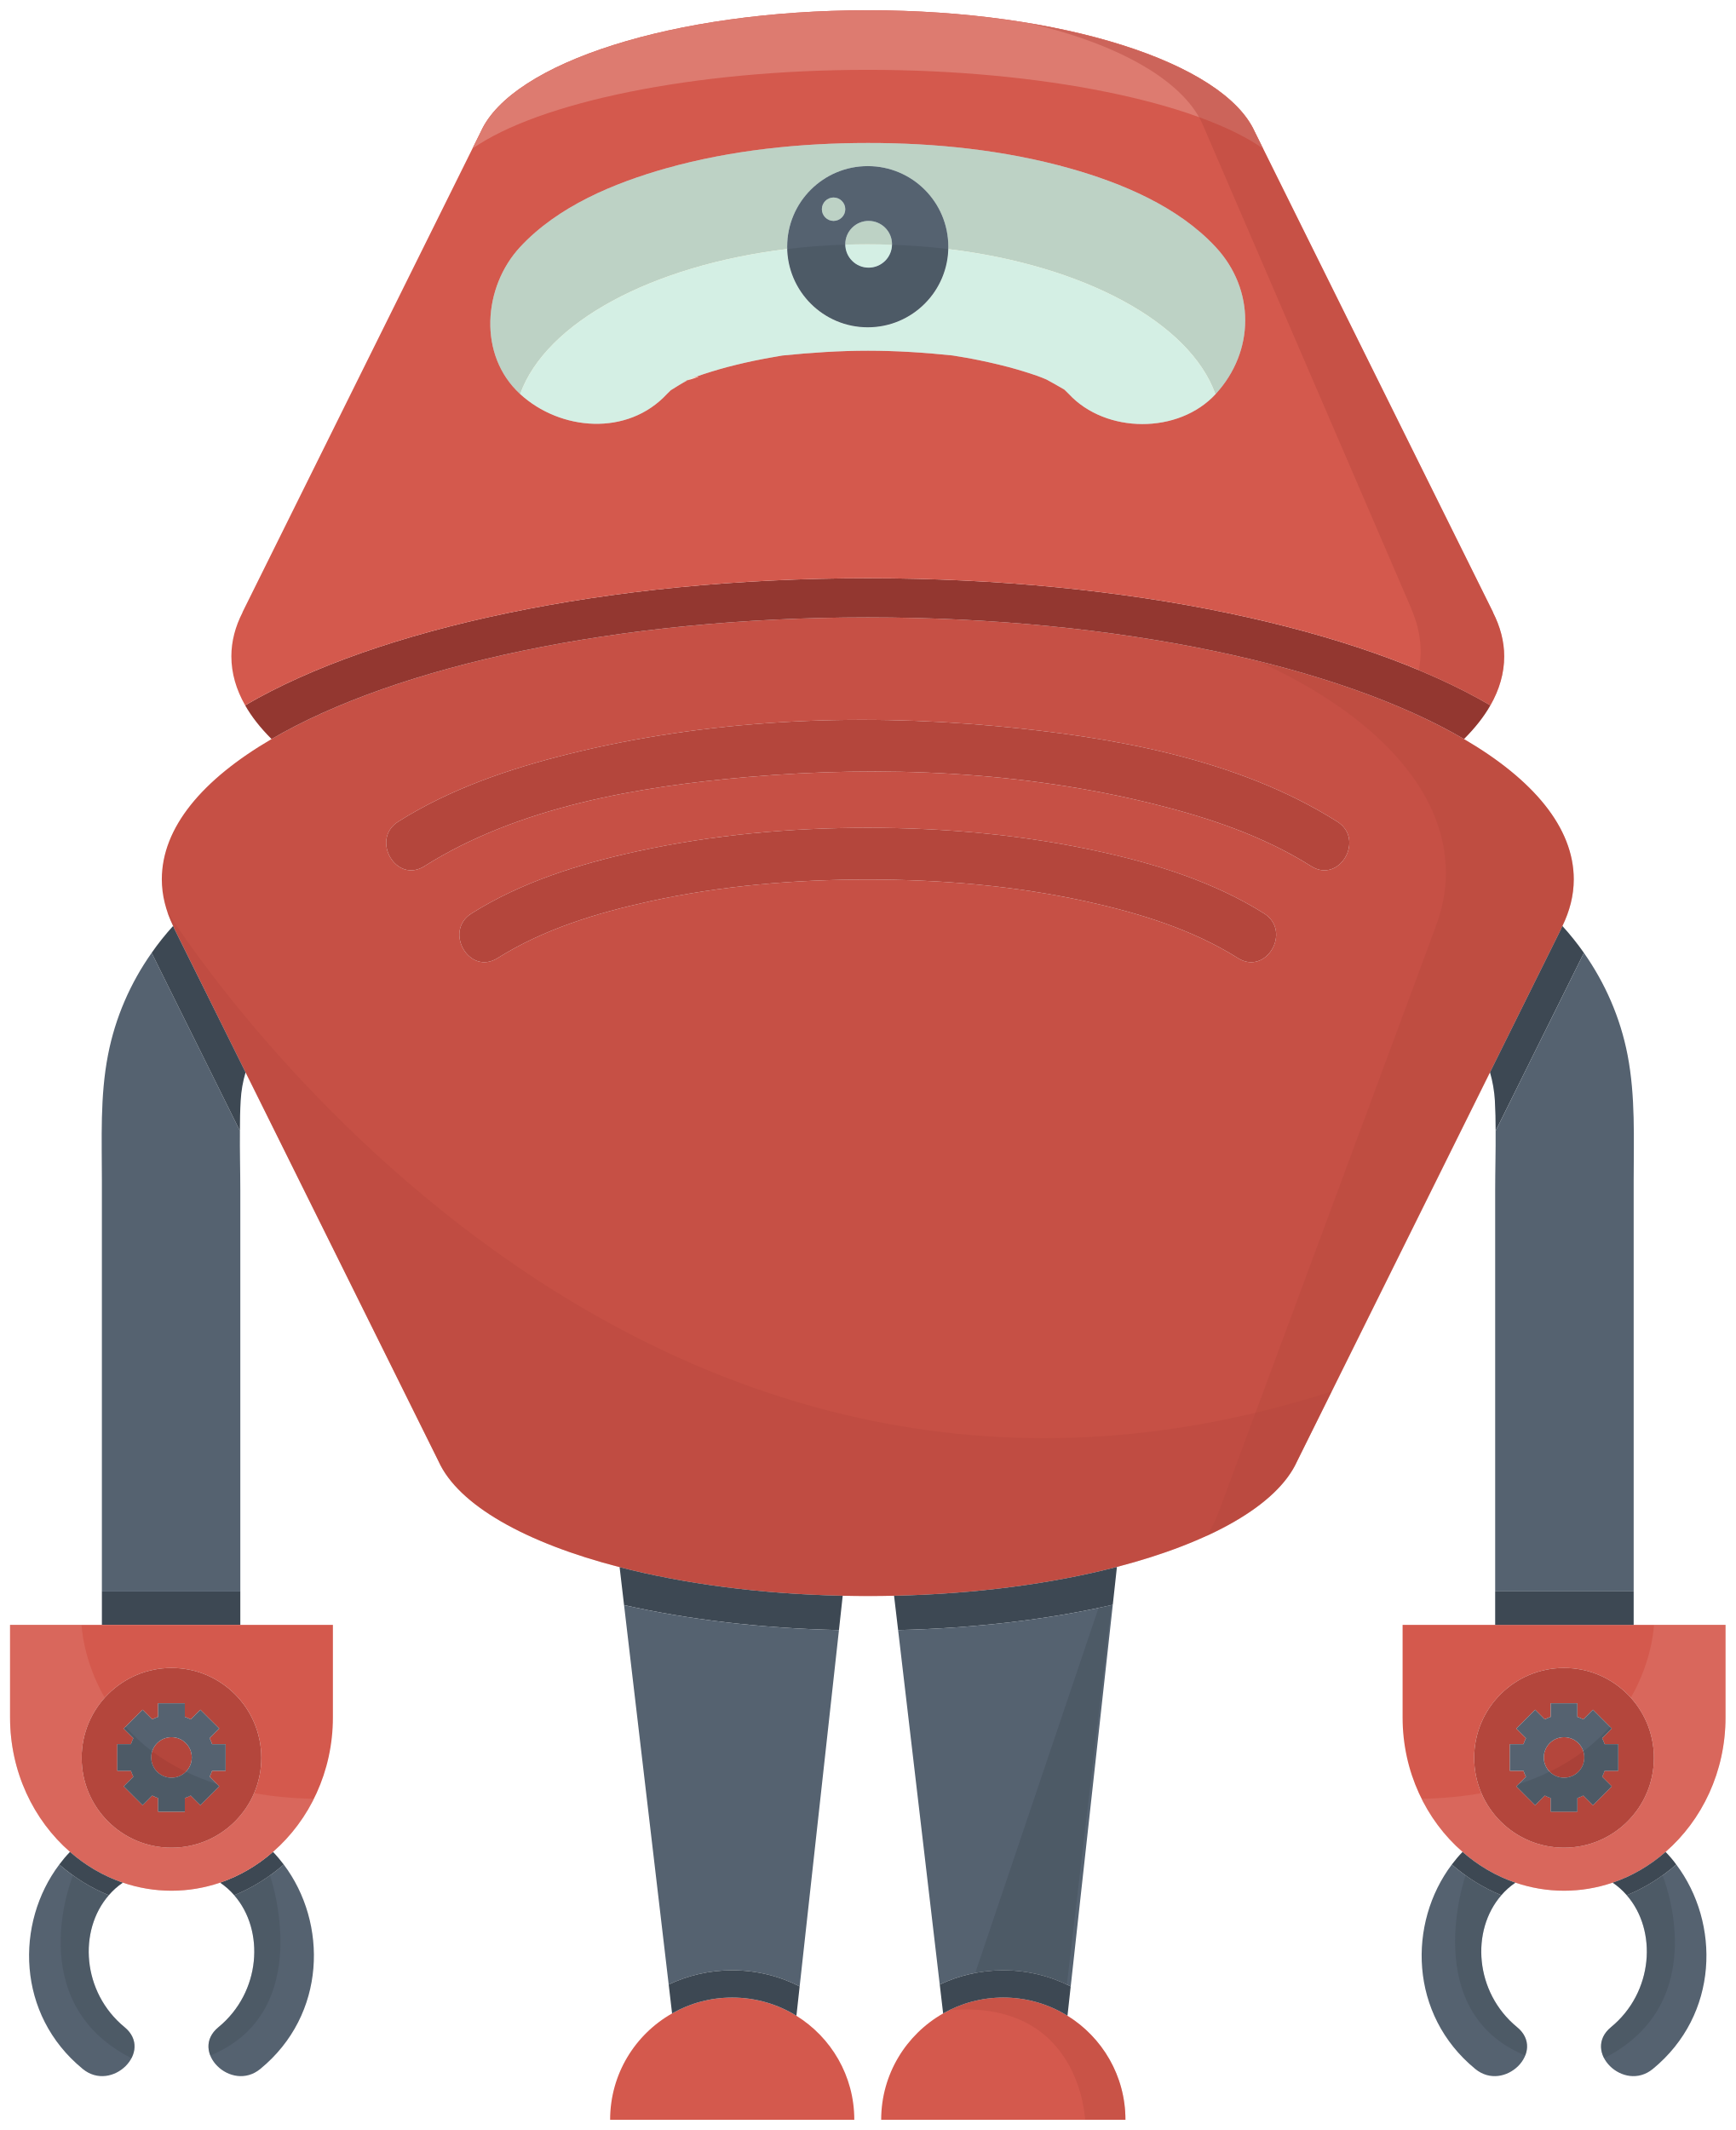
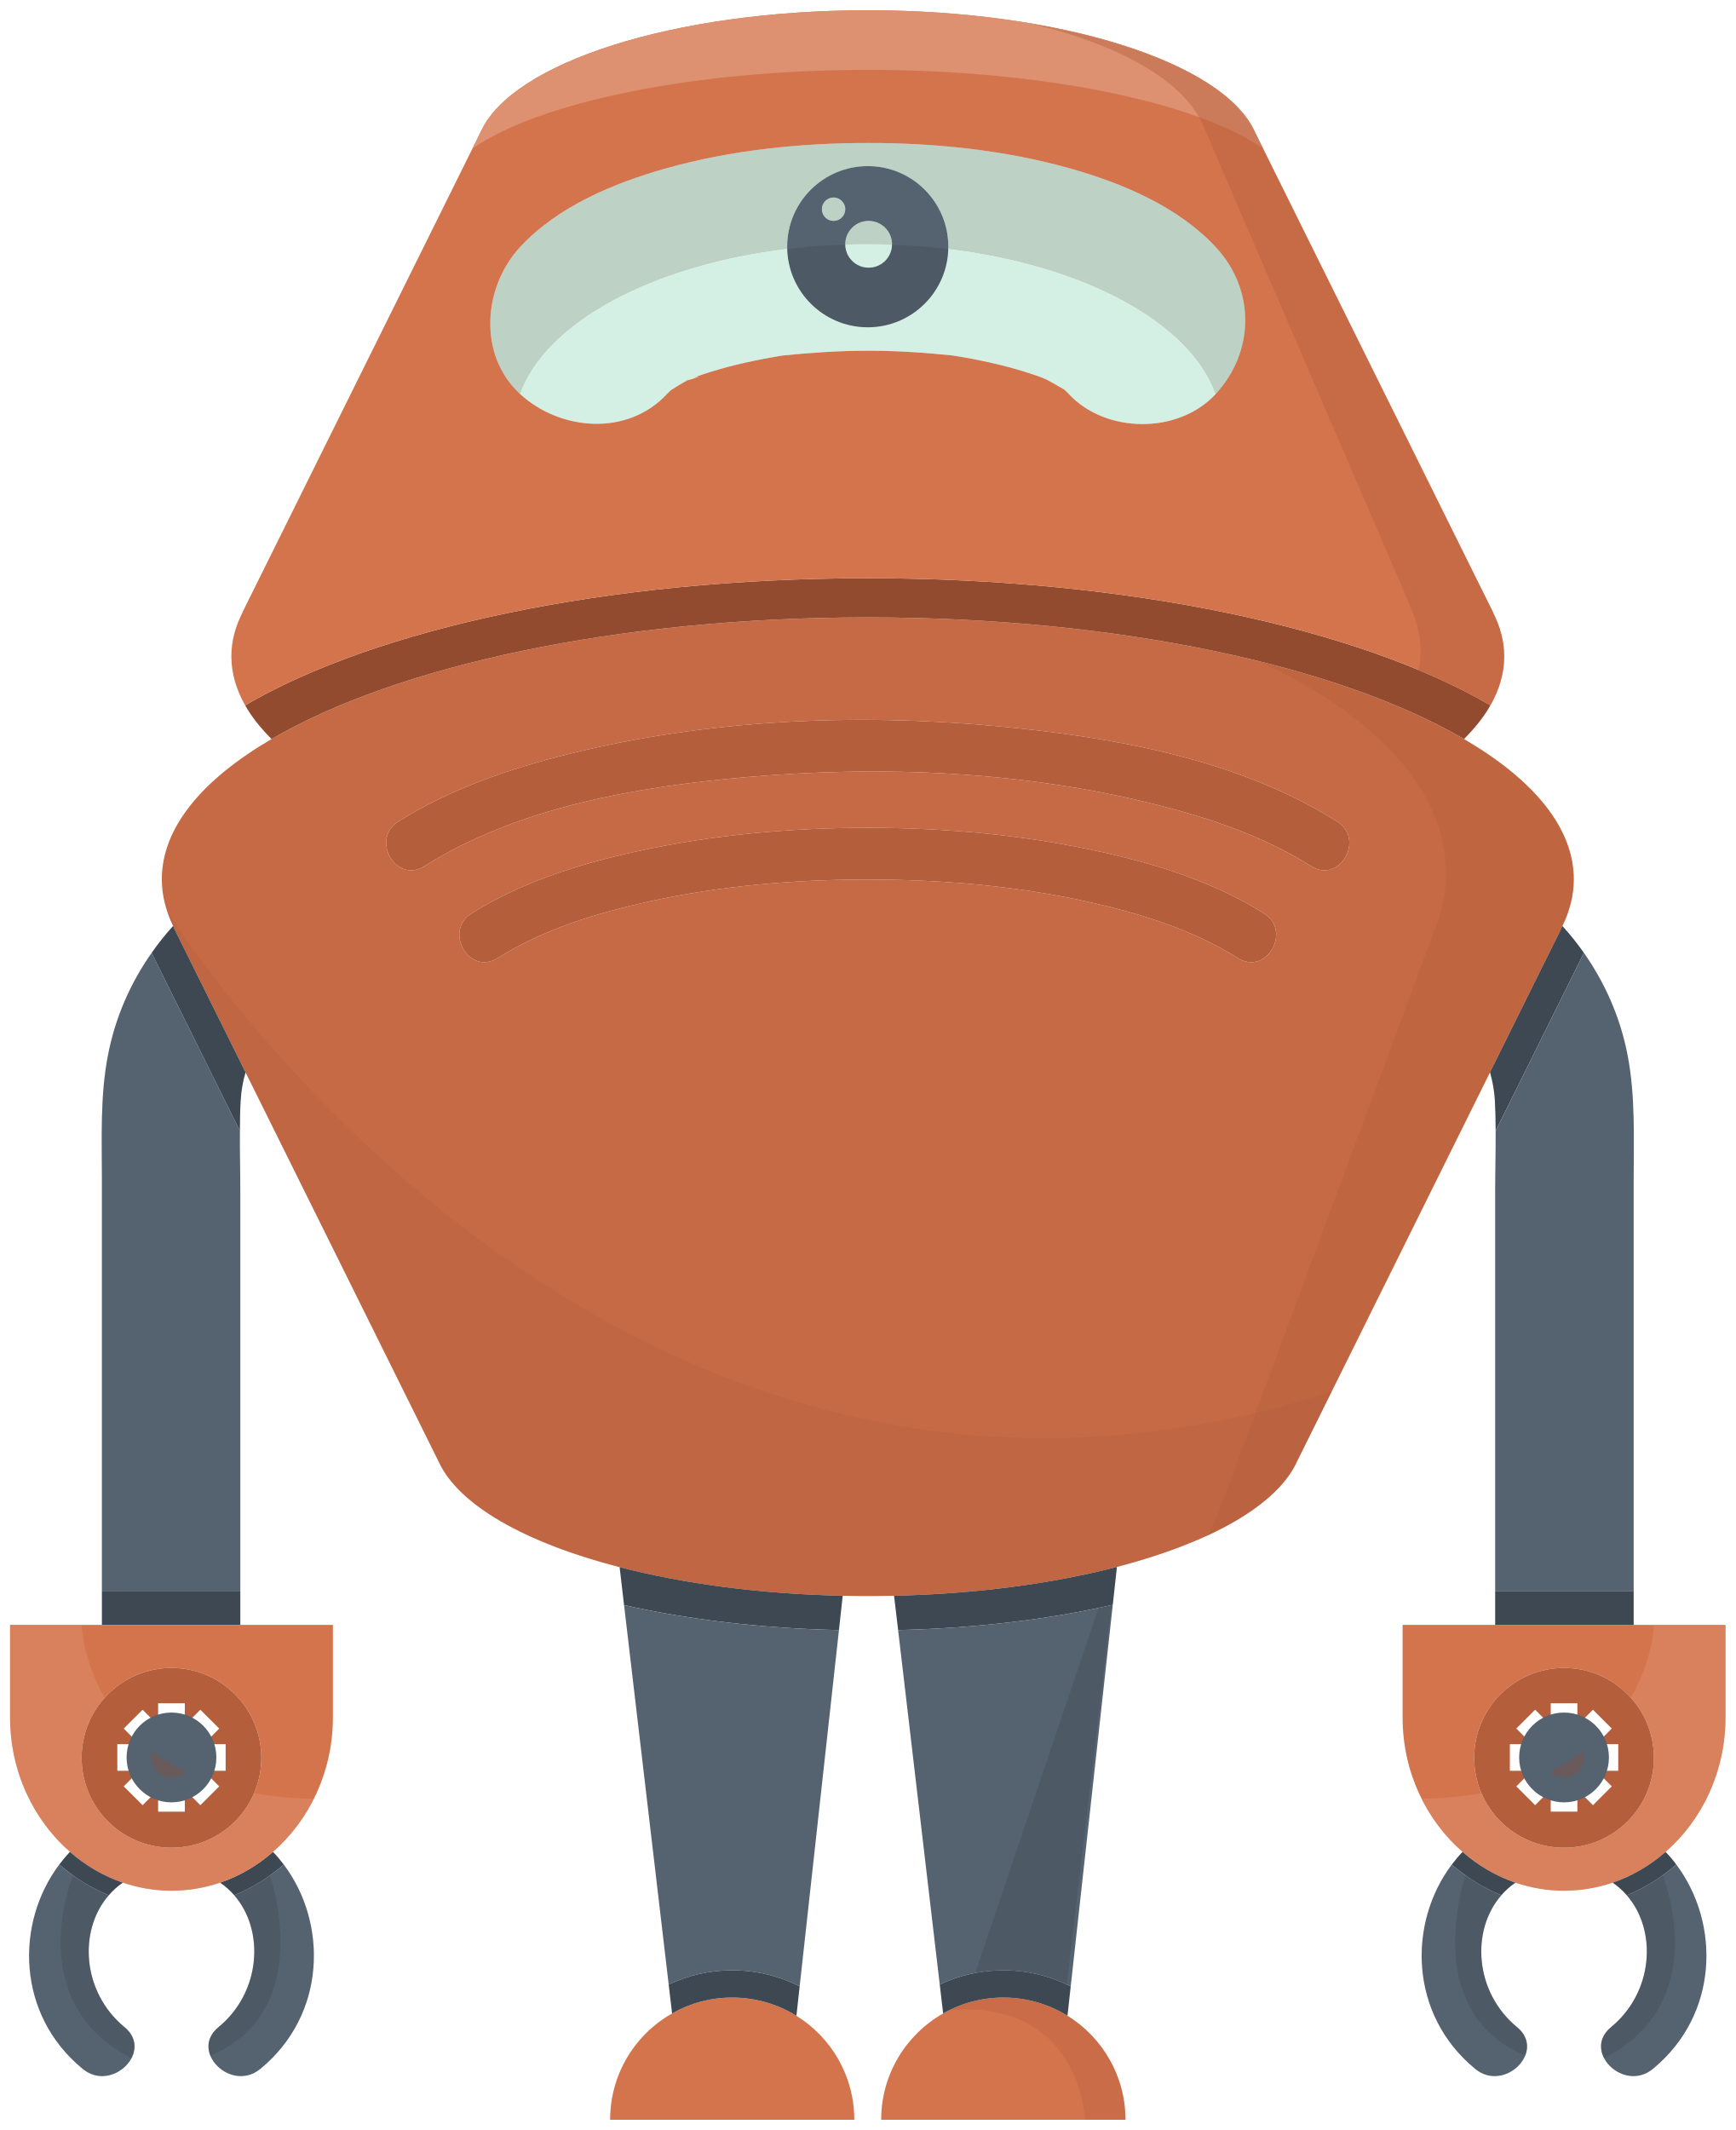
<svg xmlns="http://www.w3.org/2000/svg" width="348" height="427" viewBox="82 42.5 348 427" class="r19" data-idle="tilt tilt shift shift shrug" data-work="snip snip shrug shrug shift">
  <style>/* arms turning in pivot on the outer end of the shoulder hinge, out on the inner end; the head turns about its seat arch; the legs stretch with the lifted body */
.r19[data-act=shrug] .up{animation:r19-lift 1.9s ease-in-out}
.r19[data-act=shrug] .leg{animation:r19-stretch 1.9s ease-in-out}
.r19[data-act=shrug] .arm-l{animation:r19-shrug-l 1.9s ease-in-out}
.r19[data-act=shrug] .arm-r{animation:r19-shrug-r 1.9s ease-in-out}
.r19[data-act=shrug] .c1{animation:r19-open-cw 1.9s ease-in-out}
.r19[data-act=shrug] .c2{animation:r19-open-ccw 1.9s ease-in-out}
.r19[data-act=shrug] .arm-r,.r19[data-act=shrug] .arm-r .c1,.r19[data-act=shrug] .arm-r .c2{animation-delay:.1s}
.r19[data-act=shift] .tip-l{animation:r19-tip-l 2s ease-in-out}
.r19[data-act=shift] .tip-r{animation:r19-tip-r 2s ease-in-out}
.r19[data-act=shift] .arm-l{animation:r19-hang-l 2s ease-in-out}
.r19[data-act=shift] .arm-r{animation:r19-hang-r 2s ease-in-out}
.r19[data-act=shift] .head{animation:r19-lag 2s ease-in-out}
.r19[data-act=tilt] .head{animation:r19-cock 1.6s ease-in-out}
.r19[data-act=snip] .arm-l{animation:r19-swing-l 1.6s ease-in-out}
.r19[data-act=snip] .arm-r{animation:r19-swing-r 1.6s ease-in-out}
.r19[data-act=snip] .c1{animation:r19-snip-cw 1.6s ease-in-out}
.r19[data-act=snip] .c2{animation:r19-snip-ccw 1.6s ease-in-out}
.r19[data-act=snip] .arm-r,.r19[data-act=snip] .arm-r .c1,.r19[data-act=snip] .arm-r .c2{animation-delay:.12s}
@keyframes r19-lift{0%,100%{transform:none}10%{transform:translateY(1.5px)}34%{transform:translateY(-5px)}50%{transform:translateY(-4.5px)}64%{transform:translateY(2.5px)}78%{transform:translateY(-1px)}90%{transform:translateY(.3px)}}
@keyframes r19-stretch{0%,100%{transform:none}10%{transform:scaleY(.9795)}34%{transform:scaleY(1.0733)}50%{transform:scaleY(1.066)}64%{transform:scaleY(.9659)}78%{transform:scaleY(1.0147)}90%{transform:scaleY(.9959)}}
@keyframes r19-shrug-l{0%,14%,100%{transform:none}38%{transform:translate(0px,-3px) rotate(6deg)}52%{transform:translate(0px,-2.5px) rotate(5deg)}68%{transform:translate(1.41px,-.49px) rotate(-2deg)}82%{transform:translate(0px,0px) rotate(1deg)}93%{transform:translate(.21px,-.07px) rotate(-.3deg)}}
@keyframes r19-shrug-r{0%,14%,100%{transform:none}38%{transform:translate(0px,-3px) rotate(-6deg)}52%{transform:translate(0px,-2.5px) rotate(-5deg)}68%{transform:translate(-1.41px,-.49px) rotate(2deg)}82%{transform:translate(0px,0px) rotate(-1deg)}93%{transform:translate(-.21px,-.07px) rotate(.3deg)}}
@keyframes r19-open-cw{0%,16%,100%{transform:none}42%{transform:rotate(14deg)}56%{transform:rotate(11deg)}70%{transform:rotate(-4deg)}84%{transform:rotate(1.5deg)}}
@keyframes r19-open-ccw{0%,16%,100%{transform:none}42%{transform:rotate(-14deg)}56%{transform:rotate(-11deg)}70%{transform:rotate(4deg)}84%{transform:rotate(-1.5deg)}}
@keyframes r19-tip-l{0%,46%,84%,100%{transform:none}22%{transform:rotate(-1.3deg)}92%{transform:rotate(-.25deg)}}
@keyframes r19-tip-r{0%,46%,84%,100%{transform:none}66%{transform:rotate(1deg)}}
@keyframes r19-hang-l{0%,6%,100%{transform:none}28%{transform:translate(0px,0px) rotate(1.5deg)}50%{transform:translate(0px,0px) rotate(0deg)}72%{transform:translate(.85px,-.29px) rotate(-1.2deg)}90%{transform:translate(0px,0px) rotate(.4deg)}}
@keyframes r19-hang-r{0%,6%,100%{transform:none}28%{transform:translate(-1.06px,-.36px) rotate(1.5deg)}50%{transform:translate(0px,0px) rotate(0deg)}72%{transform:translate(0px,0px) rotate(-1.2deg)}90%{transform:translate(-.28px,-.09px) rotate(.4deg)}}
@keyframes r19-lag{0%,8%,52%,100%{transform:none}30%{transform:translate(0px,.2px) rotate(.7deg)}74%{transform:translate(0px,.17px) rotate(-.6deg)}}
@keyframes r19-cock{0%,100%{transform:none}26%{transform:translate(0px,.62px) rotate(-2.2deg)}48%{transform:translate(0px,.53px) rotate(-1.9deg)}70%{transform:translate(0px,.22px) rotate(.8deg)}86%{transform:translate(0px,.08px) rotate(-.3deg)}}
@keyframes r19-swing-l{0%,100%{transform:none}22%{transform:translate(2.8px,-1.02px) rotate(-4deg)}46%{transform:translate(0px,0px) rotate(3deg)}68%{transform:translate(1.06px,-.36px) rotate(-1.5deg)}86%{transform:translate(0px,0px) rotate(.5deg)}}
@keyframes r19-swing-r{0%,100%{transform:none}22%{transform:translate(-2.8px,-1.02px) rotate(4deg)}46%{transform:translate(0px,0px) rotate(-3deg)}68%{transform:translate(-1.06px,-.36px) rotate(1.5deg)}86%{transform:translate(0px,0px) rotate(-.5deg)}}
@keyframes r19-snip-cw{0%,6%,70%,100%{transform:none}14%{transform:rotate(9deg)}24%{transform:rotate(-6deg)}34%{transform:rotate(9deg)}44%{transform:rotate(-6deg)}56%{transform:rotate(2deg)}}
@keyframes r19-snip-ccw{0%,6%,70%,100%{transform:none}14%{transform:rotate(-9deg)}24%{transform:rotate(6deg)}34%{transform:rotate(-9deg)}44%{transform:rotate(6deg)}56%{transform:rotate(-2deg)}}</style>
  <g class="tip-l" style="transform-origin:204.34px 467.45px">
    <g class="tip-r" style="transform-origin:307.67px 467.45px">
      <g>
        <g>
          <g id="XMLID_900_">
            <g>
              <g class="up" style="transform-origin:256px 362px">
                <g class="arm-r" style="transform-origin:381.9px 269.18px">
-                   <path d="m427.986 368.239v18.564c0 10.852-4.694 20.572-12.014 26.941-3.124 2.732-6.716 4.845-10.625 6.173-3.079 1.041-6.339 1.615-9.735 1.615-3.396 0-6.656-.574-9.735-1.615-3.909-1.328-7.501-3.441-10.61-6.173-7.335-6.354-12.029-16.089-12.029-26.941v-18.564h18.564 27.771zm-14.353 26.654c0-9.946-8.075-18.021-18.021-18.021-9.946 0-18.021 8.075-18.021 18.021s8.075 18.021 18.021 18.021c9.946 0 18.021-8.075 18.021-18.021z" fill="#d4594d" />
+                   <path d="m427.986 368.239v18.564c0 10.852-4.694 20.572-12.014 26.941-3.124 2.732-6.716 4.845-10.625 6.173-3.079 1.041-6.339 1.615-9.735 1.615-3.396 0-6.656-.574-9.735-1.615-3.909-1.328-7.501-3.441-10.61-6.173-7.335-6.354-12.029-16.089-12.029-26.941v-18.564h18.564 27.771zm-14.353 26.654c0-9.946-8.075-18.021-18.021-18.021-9.946 0-18.021 8.075-18.021 18.021s8.075 18.021 18.021 18.021c9.946 0 18.021-8.075 18.021-18.021z" fill="#d4744d" />
                  <g class="c2" style="transform-origin:395.61px 389.08px">
                    <path d="m418.115 416.28c8.829 11.742 8.588 30.08-4.694 40.977-5.856 4.815-14.293-3.532-8.392-8.377 8.528-7.003 9.312-19.394 3.154-26.443 3.622-1.479 6.973-3.577 9.931-6.158z" fill="#556270" />
                    <path d="m405.346 419.917c3.909-1.328 7.501-3.441 10.625-6.173.77.8 1.494 1.645 2.143 2.536-2.958 2.581-6.309 4.679-9.931 6.158-.815-.951-1.766-1.796-2.837-2.521z" fill="#3d4853" />
                  </g>
                  <path d="m409.572 361.537v6.701h-27.771c0-2.234 0-4.468 0-6.701z" fill="#3d4853" />
-                   <circle cx="395.611" cy="394.817" fill="#b4463c" r="4.06" />
-                 </g>
-               </g>
-               <g class="up" style="transform-origin:256px 362px">
-                 <path d="m131.243 257.472-14.353-28.918h.03c-.075-.136-.136-.287-.196-.423-1.479-3.034-2.279-6.158-2.279-9.358 0-10.339 8.075-19.983 22.006-28.118 25.115-14.67 69.262-24.39 119.551-24.39s94.437 9.72 119.551 24.39c13.931 8.135 22.006 17.779 22.006 28.118 0 3.2-.8 6.324-2.279 9.358-.075.136-.136.287-.211.423h.03l-14.338 28.903-38.698 78.015c-3.954 8.724-17.327 16.27-36.102 21.145-12.799 3.32-28.118 5.418-44.69 5.781-1.736.045-3.502.06-5.267.06-1.69 0-3.366-.015-5.026-.06-16.587-.347-31.922-2.415-44.736-5.735-18.881-4.86-32.329-12.437-36.299-21.191zm213.671-41.324c5.645 3.577 10.852-5.388 5.222-8.935-20.074-12.678-45.339-17.025-68.582-19.168-28.435-2.611-57.942-1.268-85.728 5.66-11.773 2.928-23.651 6.988-33.974 13.508-5.615 3.547-.423 12.512 5.237 8.935 18.911-11.939 42.97-15.983 64.885-17.885 27.062-2.339 55.014-1.147 81.442 5.433 10.973 2.732 21.885 6.384 31.499 12.452zm-14.685 18.428c5.66 3.562 10.867-5.403 5.237-8.95-9.992-6.294-21.628-9.931-33.099-12.437-15.184-3.336-30.835-4.739-46.366-4.739s-31.182 1.404-46.366 4.739c-11.471 2.505-23.107 6.143-33.099 12.437-5.63 3.547-.438 12.512 5.222 8.95 9.282-5.841 19.983-9.071 30.624-11.41 14.308-3.124 28.994-4.347 43.619-4.347 14.625 0 29.31 1.223 43.619 4.347 10.641 2.339 21.326 5.569 30.608 11.41z" fill="#c65045" />
+                   <circle cx="395.611" cy="394.817" fill="#b45e3c" r="4.06" />
+                 </g>
+               </g>
+               <g class="up" style="transform-origin:256px 362px">
+                 <path d="m131.243 257.472-14.353-28.918h.03c-.075-.136-.136-.287-.196-.423-1.479-3.034-2.279-6.158-2.279-9.358 0-10.339 8.075-19.983 22.006-28.118 25.115-14.67 69.262-24.39 119.551-24.39s94.437 9.72 119.551 24.39c13.931 8.135 22.006 17.779 22.006 28.118 0 3.2-.8 6.324-2.279 9.358-.075.136-.136.287-.211.423h.03l-14.338 28.903-38.698 78.015c-3.954 8.724-17.327 16.27-36.102 21.145-12.799 3.32-28.118 5.418-44.69 5.781-1.736.045-3.502.06-5.267.06-1.69 0-3.366-.015-5.026-.06-16.587-.347-31.922-2.415-44.736-5.735-18.881-4.86-32.329-12.437-36.299-21.191zm213.671-41.324c5.645 3.577 10.852-5.388 5.222-8.935-20.074-12.678-45.339-17.025-68.582-19.168-28.435-2.611-57.942-1.268-85.728 5.66-11.773 2.928-23.651 6.988-33.974 13.508-5.615 3.547-.423 12.512 5.237 8.935 18.911-11.939 42.97-15.983 64.885-17.885 27.062-2.339 55.014-1.147 81.442 5.433 10.973 2.732 21.885 6.384 31.499 12.452zm-14.685 18.428c5.66 3.562 10.867-5.403 5.237-8.95-9.992-6.294-21.628-9.931-33.099-12.437-15.184-3.336-30.835-4.739-46.366-4.739s-31.182 1.404-46.366 4.739c-11.471 2.505-23.107 6.143-33.099 12.437-5.63 3.547-.438 12.512 5.222 8.95 9.282-5.841 19.983-9.071 30.624-11.41 14.308-3.124 28.994-4.347 43.619-4.347 14.625 0 29.31 1.223 43.619 4.347 10.641 2.339 21.326 5.569 30.608 11.41z" fill="#c66a45" />
                <g class="arm-r" style="transform-origin:381.9px 269.18px">
                  <path d="m381.741 263.131c-.121-1.947-.453-3.849-.981-5.675l14.338-28.903h-.03c.075-.136.136-.287.211-.423 1.555 1.706 2.988 3.502 4.317 5.388l-17.689 35.665h-.015c0-2.022-.045-4.03-.151-6.052z" fill="#3d4853" />
-                   <path d="m401.407 385.248-1.932 1.932c-.377-.196-.785-.362-1.192-.498v-2.732h-5.343v2.732c-.408.136-.815.302-1.192.498l-1.932-1.932-3.773 3.773 1.932 1.932c-.196.392-.362.785-.498 1.192h-2.732v5.343h2.732c.136.408.302.815.498 1.192l-1.932 1.932 3.773 3.773 1.932-1.932c.377.196.785.362 1.192.498v2.732h5.343v-2.732c.408-.136.815-.302 1.192-.498l1.932 1.932 3.773-3.773-1.932-1.932c.196-.377.362-.785.498-1.192h2.732v-5.343h-2.732c-.136-.408-.302-.8-.498-1.192l1.932-1.932zm-5.796-8.377c9.946 0 18.021 8.075 18.021 18.021s-8.075 18.021-18.021 18.021c-9.946 0-18.021-8.075-18.021-18.021s8.075-18.021 18.021-18.021z" fill="#b4463c" />
-                   <path d="m395.611 398.877c2.249 0 4.06-1.811 4.06-4.06s-1.811-4.06-4.06-4.06c-2.249 0-4.06 1.811-4.06 4.06s1.811 4.06 4.06 4.06zm8.135-6.731h2.732v5.343h-2.732c-.136.408-.302.815-.498 1.192l1.932 1.932-3.773 3.773-1.932-1.932c-.377.196-.785.362-1.192.498v2.732h-5.343v-2.732c-.408-.136-.815-.302-1.192-.498l-1.932 1.932-3.773-3.773 1.932-1.932c-.196-.377-.362-.785-.498-1.192h-2.732v-5.343h2.732c.136-.408.302-.8.498-1.192l-1.932-1.932 3.773-3.773 1.932 1.932c.377-.196.785-.362 1.192-.498v-2.732h5.343v2.732c.408.136.815.302 1.192.498l1.932-1.932 3.773 3.773-1.932 1.932c.196.392.362.785.498 1.192z" fill="#556270" />
+                   <path d="m401.407 385.248-1.932 1.932c-.377-.196-.785-.362-1.192-.498v-2.732h-5.343v2.732c-.408.136-.815.302-1.192.498l-1.932-1.932-3.773 3.773 1.932 1.932c-.196.392-.362.785-.498 1.192h-2.732v5.343h2.732c.136.408.302.815.498 1.192l-1.932 1.932 3.773 3.773 1.932-1.932c.377.196.785.362 1.192.498v2.732h5.343v-2.732c.408-.136.815-.302 1.192-.498l1.932 1.932 3.773-3.773-1.932-1.932c.196-.377.362-.785.498-1.192h2.732v-5.343h-2.732c-.136-.408-.302-.8-.498-1.192l1.932-1.932zm-5.796-8.377c9.946 0 18.021 8.075 18.021 18.021s-8.075 18.021-18.021 18.021c-9.946 0-18.021-8.075-18.021-18.021s8.075-18.021 18.021-18.021z" fill="#b45e3c" />
+                   <path d="M386.611 394.817a9 9 0 1 0 18 0a9 9 0 1 0 -18 0z" fill="#556270" />
                  <g class="c1" style="transform-origin:395.61px 389.08px">
                    <path d="m386.193 448.88c5.901 4.845-2.536 13.191-8.392 8.377-13.282-10.897-13.523-29.265-4.694-40.977 2.958 2.581 6.309 4.679 9.931 6.158-6.158 7.048-5.358 19.455 3.154 26.443z" fill="#556270" />
                    <path d="m375.266 413.744c3.109 2.732 6.701 4.845 10.61 6.173-1.072.724-2.022 1.57-2.837 2.521-3.622-1.479-6.973-3.577-9.931-6.158.664-.875 1.373-1.721 2.143-2.521z" fill="#3d4853" />
                  </g>
                  <path d="m381.801 281.183c0-3.985.121-7.999.091-11.999h.015l17.689-35.665c4.226 6.022 7.29 12.92 8.754 20.481 1.6 8.316 1.223 16.768 1.223 25.175v39.785 42.577h-27.771c0-1.192 0-2.385 0-3.592 0-25.583 0-51.18 0-76.763z" fill="#556270" />
                </g>
-                 <g fill="#b4463c">
-                   <path d="m380.85 183.893c-1.313 2.324-3.109 4.573-5.298 6.762-25.115-14.67-69.262-24.39-119.551-24.39s-94.437 9.72-119.551 24.39c-2.188-2.188-3.985-4.437-5.298-6.762 26.201-15.319 72.325-25.477 124.849-25.477s98.632 10.158 124.849 25.477z" fill="#933730" />
+                 <g fill="#b45e3c">
+                   <path d="m380.85 183.893c-1.313 2.324-3.109 4.573-5.298 6.762-25.115-14.67-69.262-24.39-119.551-24.39s-94.437 9.72-119.551 24.39c-2.188-2.188-3.985-4.437-5.298-6.762 26.201-15.319 72.325-25.477 124.849-25.477s98.632 10.158 124.849 25.477z" fill="#934b30" />
                  <path d="m350.136 207.212c5.63 3.547.423 12.512-5.222 8.935-9.614-6.067-20.526-9.72-31.499-12.452-26.428-6.581-54.38-7.773-81.442-5.433-21.915 1.902-45.973 5.947-64.885 17.885-5.66 3.577-10.852-5.388-5.237-8.935 10.324-6.52 22.202-10.58 33.974-13.508 27.786-6.928 57.293-8.271 85.728-5.66 23.243 2.143 48.509 6.49 68.582 19.168z" />
                  <path d="m335.466 225.625c5.63 3.547.423 12.512-5.237 8.95-9.282-5.841-19.968-9.071-30.608-11.41-14.308-3.124-28.994-4.347-43.619-4.347-14.625 0-29.311 1.223-43.619 4.347-10.641 2.339-21.341 5.569-30.624 11.41-5.66 3.562-10.852-5.403-5.222-8.95 9.992-6.294 21.628-9.931 33.099-12.437 15.184-3.336 30.835-4.739 46.366-4.739s31.182 1.404 46.366 4.739c11.471 2.505 23.107 6.143 33.099 12.437z" />
                </g>
              </g>
-               <path d="m307.665 467.445h-48.977c0-9.131 5.011-17.1 12.422-21.311 3.562-2.022 7.682-3.185 12.074-3.185 4.724 0 9.131 1.343 12.859 3.652 6.973 4.317 11.622 12.044 11.622 20.843z" fill="#d4594d" />
+               <path d="m307.665 467.445h-48.977c0-9.131 5.011-17.1 12.422-21.311 3.562-2.022 7.682-3.185 12.074-3.185 4.724 0 9.131 1.343 12.859 3.652 6.973 4.317 11.622 12.044 11.622 20.843z" fill="#d4744d" />
              <g class="up" style="transform-origin:256px 362px">
                <path d="m305.959 356.617-.83 7.592c-12.678 2.898-27.333 4.694-43.045 5.071l-.815-6.882c16.572-.362 31.891-2.46 44.69-5.781z" fill="#3d4853" />
              </g>
              <g class="leg" style="transform-origin:256px 437.49px">
                <path d="m305.129 364.209-8.437 76.506c-4.06-2.068-8.648-3.23-13.508-3.23-4.558 0-8.89 1.026-12.754 2.853l-8.346-71.058c15.712-.377 30.367-2.173 43.045-5.071z" fill="#556270" />
              </g>
              <path d="m296.692 440.715-.649 5.886c-3.728-2.309-8.135-3.652-12.859-3.652-4.392 0-8.512 1.162-12.074 3.185l-.679-5.796c3.864-1.826 8.195-2.853 12.754-2.853 4.86 0 9.448 1.162 13.508 3.23z" fill="#3d4853" />
              <g class="up" style="transform-origin:256px 362px">
                <g class="head" style="transform-origin:256px 440px">
                  <path d="m293.07 119.009c.06.03.106.03.151.045-.045-.015-.106-.015-.151-.045z" fill="#fffae0" />
                  <path d="m295.424 120.609c-1.192-.694-2.37-1.373-3.577-2.022-.619-.257-1.238-.528-1.826-.724-1.932-.679-3.894-1.268-5.871-1.796-2.581-.679-5.207-1.253-7.833-1.751-1.117-.211-2.234-.362-3.336-.558-5.645-.589-11.29-.951-16.949-.951-5.75 0-11.456.392-17.176.966-.106.015-.211.045-.332.06-1.162.211-2.309.392-3.471.619-2.4.453-4.784.996-7.154 1.615-2.158.574-4.301 1.238-6.415 1.977-.875.317-1.751.755-2.656 1.011.362-.106.694-.196.981-.287-1.147.589-2.219 1.298-3.305 1.962-.257.241-.528.498-.77.755-7.909 8.528-21.387 7.396-29.446 0-8.497-7.803-7.411-21.462 0-29.461 7.577-8.165 18.821-12.829 29.311-15.787 13.01-3.652 26.941-5.071 40.434-5.071 13.463-.015 27.424 1.419 40.419 5.071 10.49 2.958 21.734 7.637 29.311 15.787 7.924 8.543 7.863 20.889 0 29.461-7.411 8.075-22.021 7.999-29.446 0-.287-.302-.589-.589-.89-.875zm-2.355-1.6c.045.03.106.03.151.045-.045-.015-.091-.015-.151-.045zm-20.919-27.062c0-8.92-7.23-16.149-16.149-16.149-8.92 0-16.165 7.23-16.165 16.149s7.245 16.165 16.165 16.165c8.92 0 16.149-7.245 16.149-16.165z" fill="#fffae0" />
                  <path d="m256.168 86.785c2.596 0 4.694 2.098 4.694 4.679 0 2.596-2.098 4.694-4.694 4.694-2.581 0-4.679-2.098-4.679-4.694-0-2.581 2.098-4.679 4.679-4.679z" fill="#fffae0" />
                </g>
              </g>
-               <path d="m253.3 467.445h-48.962c0-9.146 5.011-17.115 12.421-21.311 3.562-2.038 7.682-3.185 12.059-3.185 4.724 0 9.146 1.343 12.874 3.652 6.973 4.332 11.606 12.044 11.606 20.843z" fill="#d4594d" />
+               <path d="m253.3 467.445h-48.962c0-9.146 5.011-17.115 12.421-21.311 3.562-2.038 7.682-3.185 12.059-3.185 4.724 0 9.146 1.343 12.874 3.652 6.973 4.332 11.606 12.044 11.606 20.843z" fill="#d4744d" />
              <g class="up" style="transform-origin:256px 362px">
                <path d="m250.976 362.398-.755 6.882h-.015c-15.712-.347-30.382-2.143-43.075-5.011l-.89-7.592v-.015c12.814 3.32 28.148 5.388 44.736 5.735z" fill="#3d4853" />
              </g>
              <g class="up" style="transform-origin:256px 362px">
                <g class="head" style="transform-origin:256px 440px">
                  <path d="m251.489 84.446c0 1.283-1.057 2.339-2.355 2.339-1.283 0-2.339-1.057-2.339-2.339 0-1.298 1.057-2.354 2.339-2.354 1.298-0 2.355 1.057 2.355 2.354z" fill="#fffae0" />
                </g>
              </g>
              <g class="leg" style="transform-origin:256px 437.49px">
                <path d="m250.221 369.28-7.879 71.435c-4.06-2.068-8.663-3.23-13.523-3.23-4.558 0-8.875 1.026-12.738 2.853l-8.95-76.068c12.693 2.868 27.364 4.664 43.075 5.011h.015z" fill="#556270" />
              </g>
              <g class="up" style="transform-origin:256px 362px">
                <g class="head" style="transform-origin:256px 440px">
                  <path d="m239.837 91.947c0-8.92 7.245-16.149 16.165-16.149 8.92 0 16.149 7.23 16.149 16.149s-7.23 16.165-16.149 16.165c-8.92 0-16.165-7.245-16.165-16.165zm9.297-5.162c1.298 0 2.355-1.057 2.355-2.339 0-1.298-1.057-2.354-2.355-2.354-1.283 0-2.339 1.057-2.339 2.354-0 1.283 1.057 2.339 2.339 2.339zm7.033 0c-2.581 0-4.679 2.098-4.679 4.679 0 2.596 2.098 4.694 4.679 4.694 2.596 0 4.694-2.098 4.694-4.694 0-2.581-2.098-4.679-4.694-4.679z" fill="#556270" />
                </g>
              </g>
              <path d="m242.342 440.715-.649 5.886c-3.728-2.309-8.15-3.652-12.874-3.652-4.377 0-8.497 1.147-12.059 3.185l-.679-5.796c3.864-1.826 8.18-2.853 12.738-2.853 4.86 0 9.463 1.162 13.523 3.23z" fill="#3d4853" />
              <g class="up" style="transform-origin:256px 362px">
                <g class="head" style="transform-origin:256px 440px">
                  <path d="m219.944 118.692c1.585-.785 3.909-1.117-.136.075.045-.015.091-.045.136-.075z" fill="#fffae0" />
-                   <path d="m218.828 119.054c.906-.257 1.781-.694 2.656-1.011 2.113-.74 4.256-1.404 6.415-1.977 2.37-.619 4.754-1.162 7.154-1.615 1.162-.226 2.309-.408 3.471-.619.121-.015.226-.045.332-.06 5.72-.574 11.425-.966 17.176-.966 5.66 0 11.305.362 16.949.951 1.102.196 2.219.347 3.336.558 2.626.498 5.252 1.072 7.833 1.751 1.977.528 3.939 1.117 5.871 1.796.589.196 1.207.468 1.826.724 1.207.649 2.385 1.328 3.577 2.022.302.287.604.574.89.875 7.426 7.999 22.036 8.075 29.446 0 7.863-8.573 7.924-20.919 0-29.461-7.577-8.15-18.821-12.829-29.311-15.787-12.995-3.652-26.956-5.086-40.419-5.071-13.493 0-27.424 1.419-40.434 5.071-10.49 2.958-21.734 7.622-29.311 15.787-7.411 7.999-8.497 21.658 0 29.461 8.06 7.396 21.538 8.528 29.446 0 .241-.257.513-.513.77-.755 1.087-.664 2.158-1.373 3.305-1.962 4.045-1.192 1.721-.86.136-.075-.045.03-.091.06-.136.075-.287.091-.619.181-.981.287zm164.785 55.014c0 3.366-.951 6.656-2.762 9.826-26.216-15.319-72.325-25.477-124.849-25.477s-98.648 10.158-124.849 25.477c-1.811-3.17-2.762-6.46-2.762-9.826 0-3.019.785-5.962 2.249-8.814h-.03l47.814-96.384c6.248-13.795 38.593-24.315 77.578-24.315s71.314 10.52 77.578 24.315l47.814 96.384h-.03c1.449 2.853 2.249 5.796 2.249 8.814z" fill="#d4594d" />
-                   <path d="M178.42 68.87C184.67 55.08 217.01 44.56 256 44.56S327.33 55.08 333.58 68.87L335.28 72.3C322 63 291 56.5 256 56.5S190 63 176.72 72.3Z" fill="#dd7b70" />
+                   <path d="m218.828 119.054c.906-.257 1.781-.694 2.656-1.011 2.113-.74 4.256-1.404 6.415-1.977 2.37-.619 4.754-1.162 7.154-1.615 1.162-.226 2.309-.408 3.471-.619.121-.015.226-.045.332-.06 5.72-.574 11.425-.966 17.176-.966 5.66 0 11.305.362 16.949.951 1.102.196 2.219.347 3.336.558 2.626.498 5.252 1.072 7.833 1.751 1.977.528 3.939 1.117 5.871 1.796.589.196 1.207.468 1.826.724 1.207.649 2.385 1.328 3.577 2.022.302.287.604.574.89.875 7.426 7.999 22.036 8.075 29.446 0 7.863-8.573 7.924-20.919 0-29.461-7.577-8.15-18.821-12.829-29.311-15.787-12.995-3.652-26.956-5.086-40.419-5.071-13.493 0-27.424 1.419-40.434 5.071-10.49 2.958-21.734 7.622-29.311 15.787-7.411 7.999-8.497 21.658 0 29.461 8.06 7.396 21.538 8.528 29.446 0 .241-.257.513-.513.77-.755 1.087-.664 2.158-1.373 3.305-1.962 4.045-1.192 1.721-.86.136-.075-.045.03-.091.06-.136.075-.287.091-.619.181-.981.287zm164.785 55.014c0 3.366-.951 6.656-2.762 9.826-26.216-15.319-72.325-25.477-124.849-25.477s-98.648 10.158-124.849 25.477c-1.811-3.17-2.762-6.46-2.762-9.826 0-3.019.785-5.962 2.249-8.814h-.03l47.814-96.384c6.248-13.795 38.593-24.315 77.578-24.315s71.314 10.52 77.578 24.315l47.814 96.384h-.03c1.449 2.853 2.249 5.796 2.249 8.814z" fill="#d4744d" />
+                   <path d="M178.42 68.87C184.67 55.08 217.01 44.56 256 44.56S327.33 55.08 333.58 68.87L335.28 72.3C322 63 291 56.5 256 56.5S190 63 176.72 72.3Z" fill="#dd9170" />
                </g>
                <g class="arm-l" style="transform-origin:130.1px 269.18px">
                  <g class="c2" style="transform-origin:116.39px 389.08px">
                    <path d="m138.895 416.28c8.829 11.712 8.588 30.08-4.694 40.977-5.856 4.815-14.308-3.532-8.392-8.377 8.512-6.988 9.312-19.394 3.154-26.443 3.622-1.479 6.973-3.577 9.931-6.158z" fill="#556270" />
                    <path d="m138.895 416.28c-2.958 2.581-6.309 4.679-9.931 6.158-.815-.951-1.766-1.796-2.837-2.521 3.909-1.343 7.501-3.441 10.61-6.173l.015.015c.77.8 1.479 1.645 2.143 2.521z" fill="#3d4853" />
                  </g>
                  <path d="m130.187 361.537v6.701h-27.756c0-2.234 0-4.468 0-6.701z" fill="#3d4853" />
                  <path d="m130.096 269.184h.015c-.045 4.0.075 8.014.075 11.999v76.763 3.592h-27.756c0-14.187 0-28.39 0-42.577 0-13.267 0-26.533 0-39.785 0-8.407-.392-16.859 1.223-25.175 1.464-7.562 4.513-14.459 8.754-20.481z" fill="#556270" />
-                   <path d="m136.737 413.744c-3.109 2.732-6.701 4.83-10.61 6.173-3.079 1.041-6.339 1.615-9.735 1.615-3.396 0-6.671-.574-9.75-1.615-3.909-1.343-7.501-3.441-10.61-6.173-7.32-6.369-12.014-16.089-12.014-26.941v-18.564h18.413 27.756 18.564v18.564c-0 10.852-4.694 20.572-12.014 26.941zm-2.339-18.851c0-9.946-8.06-18.021-18.006-18.021-9.961 0-18.021 8.075-18.021 18.021s8.06 18.021 18.021 18.021c9.946 0 18.006-8.075 18.006-18.021z" fill="#d4594d" />
-                   <path d="m116.392 390.757c2.234 0 4.06 1.811 4.06 4.06s-1.826 4.06-4.06 4.06c-2.249 0-4.075-1.811-4.075-4.06s1.826-4.06 4.075-4.06z" fill="#b4463c" />
+                   <path d="m136.737 413.744c-3.109 2.732-6.701 4.83-10.61 6.173-3.079 1.041-6.339 1.615-9.735 1.615-3.396 0-6.671-.574-9.75-1.615-3.909-1.343-7.501-3.441-10.61-6.173-7.32-6.369-12.014-16.089-12.014-26.941v-18.564h18.413 27.756 18.564v18.564c-0 10.852-4.694 20.572-12.014 26.941zm-2.339-18.851c0-9.946-8.06-18.021-18.006-18.021-9.961 0-18.021 8.075-18.021 18.021s8.06 18.021 18.021 18.021c9.946 0 18.006-8.075 18.006-18.021z" fill="#d4744d" />
+                   <path d="m116.392 390.757c2.234 0 4.06 1.811 4.06 4.06s-1.826 4.06-4.06 4.06c-2.249 0-4.075-1.811-4.075-4.06s1.826-4.06 4.075-4.06z" fill="#b45e3c" />
                  <path d="m116.89 228.553 14.353 28.918c-.543 1.826-.875 3.713-.981 5.66-.121 2.007-.151 4.03-.151 6.052h-.015l-17.689-35.665c1.313-1.887 2.747-3.683 4.301-5.388h.015c.06.136.121.287.196.423z" fill="#3d4853" />
-                   <path d="m113.705 405.684h5.358v-2.732c.408-.136.8-.302 1.177-.498l1.932 1.932 3.788-3.773-1.932-1.932c.196-.377.362-.785.498-1.192h2.717v-5.343h-2.717c-.136-.408-.302-.8-.498-1.192l1.932-1.932-3.788-3.773-1.932 1.932c-.377-.196-.77-.362-1.177-.498v-2.732h-5.358v2.732c-.408.136-.8.302-1.177.498l-1.932-1.932-3.788 3.773 1.932 1.932c-.181.392-.347.785-.483 1.192h-2.732v5.343h2.732c.136.408.302.815.483 1.192l-1.932 1.932 3.788 3.773 1.932-1.932c.377.196.77.362 1.177.498zm2.687-28.812c9.946 0 18.006 8.075 18.006 18.021s-8.06 18.021-18.006 18.021c-9.961 0-18.021-8.075-18.021-18.021s8.06-18.021 18.021-18.021z" fill="#b4463c" />
-                   <path d="m112.528 387.18c.377-.196.77-.362 1.177-.498v-2.732h5.358v2.732c.408.136.8.302 1.177.498l1.932-1.932 3.788 3.773-1.932 1.932c.196.392.362.785.498 1.192h2.717v5.343h-2.717c-.136.408-.302.815-.498 1.192l1.932 1.932-3.788 3.773-1.932-1.932c-.377.196-.77.362-1.177.498v2.732h-5.358v-2.732c-.408-.136-.8-.302-1.177-.498l-1.932 1.932-3.788-3.773 1.932-1.932c-.181-.377-.347-.785-.483-1.192h-2.732v-5.343h2.732c.136-.408.302-.8.483-1.192l-1.932-1.932 3.788-3.773zm3.864 11.697c2.234 0 4.06-1.811 4.06-4.06s-1.826-4.06-4.06-4.06c-2.249 0-4.075 1.811-4.075 4.06s1.826 4.06 4.075 4.06z" fill="#556270" />
+                   <path d="m113.705 405.684h5.358v-2.732c.408-.136.8-.302 1.177-.498l1.932 1.932 3.788-3.773-1.932-1.932c.196-.377.362-.785.498-1.192h2.717v-5.343h-2.717c-.136-.408-.302-.8-.498-1.192l1.932-1.932-3.788-3.773-1.932 1.932c-.377-.196-.77-.362-1.177-.498v-2.732h-5.358v2.732c-.408.136-.8.302-1.177.498l-1.932-1.932-3.788 3.773 1.932 1.932c-.181.392-.347.785-.483 1.192h-2.732v5.343h2.732c.136.408.302.815.483 1.192l-1.932 1.932 3.788 3.773 1.932-1.932c.377.196.77.362 1.177.498zm2.687-28.812c9.946 0 18.006 8.075 18.006 18.021s-8.06 18.021-18.006 18.021c-9.961 0-18.021-8.075-18.021-18.021s8.06-18.021 18.021-18.021z" fill="#b45e3c" />
+                   <path d="M107.384 394.817a9 9 0 1 0 18 0a9 9 0 1 0 -18 0z" fill="#556270" />
                  <g class="c1" style="transform-origin:116.39px 389.08px">
                    <path d="m106.974 448.88c5.901 4.845-2.536 13.191-8.392 8.377-13.297-10.897-13.538-29.25-4.694-40.977 2.958 2.581 6.309 4.679 9.931 6.158-6.158 7.048-5.373 19.44 3.154 26.443z" fill="#556270" />
                    <path d="m106.642 419.917c-1.072.724-2.007 1.57-2.822 2.521-3.622-1.479-6.973-3.577-9.931-6.158.664-.891 1.373-1.736 2.143-2.536 3.109 2.732 6.701 4.83 10.61 6.173z" fill="#3d4853" />
                  </g>
                </g>
              </g>
            </g>
          </g>
        </g>
        <g id="XMLID_898_" opacity=".34">
          <g>
            <g class="leg" style="transform-origin:256px 437.49px">
              <path d="m302.273 364.843-24.722 73.186c1.826-.362 3.698-.543 5.63-.543 4.558 0 8.875 1.026 12.738 2.853l8.95-76.068c-.86.196-1.721.377-2.596.574z" fill="#3d4853" />
            </g>
-             <path d="m272.359 445.469c26.352-2.173 27.213 21.975 27.213 21.975h8.09c0-9.131-4.996-17.1-12.422-21.311-3.547-2.022-7.667-3.185-12.059-3.185-3.894-0-7.562.906-10.822 2.521z" fill="#b4463c" />
+             <path d="m272.359 445.469c26.352-2.173 27.213 21.975 27.213 21.975h8.09c0-9.131-4.996-17.1-12.422-21.311-3.547-2.022-7.667-3.185-12.059-3.185-3.894-0-7.562.906-10.822 2.521z" fill="#b45e3c" />
          </g>
        </g>
        <g id="XMLID_897_" opacity=".32">
          <g>
            <g class="up" style="transform-origin:256px 362px">
              <g class="arm-l" style="transform-origin:130.1px 269.18px">
-                 <path d="m144.943 403.103c-2.038 4.105-4.845 7.728-8.195 10.641-3.124 2.732-6.716 4.845-10.625 6.173-3.079 1.041-6.339 1.615-9.735 1.615-3.396 0-6.656-.574-9.735-1.615-3.909-1.328-7.501-3.441-10.61-6.173-7.335-6.354-12.029-16.089-12.029-26.941v-18.564h14.353s.211 6.928 4.634 14.595c-2.883 3.2-4.634 7.426-4.634 12.059 0 9.946 8.075 18.021 18.021 18.021 7.426 0 13.81-4.513 16.572-10.942 3.607.649 7.592 1.041 11.984 1.132z" fill="#e2857a" />
+                 <path d="m144.943 403.103c-2.038 4.105-4.845 7.728-8.195 10.641-3.124 2.732-6.716 4.845-10.625 6.173-3.079 1.041-6.339 1.615-9.735 1.615-3.396 0-6.656-.574-9.735-1.615-3.909-1.328-7.501-3.441-10.61-6.173-7.335-6.354-12.029-16.089-12.029-26.941v-18.564h14.353s.211 6.928 4.634 14.595c-2.883 3.2-4.634 7.426-4.634 12.059 0 9.946 8.075 18.021 18.021 18.021 7.426 0 13.81-4.513 16.572-10.942 3.607.649 7.592 1.041 11.984 1.132z" fill="#e29a7a" />
                <g class="c2" style="transform-origin:116.39px 389.08px">
                  <path d="m136.144 418.453s9.493 27.258-11.969 36.117c-.755-1.841-.453-3.985 1.63-5.69 8.528-7.003 9.312-19.394 3.154-26.443 2.551-1.041 4.95-2.385 7.184-3.985z" fill="#3d4853" />
                </g>
-                 <path d="m112.508 393.595c1.962 1.464 4.211 2.853 6.762 4.075-.724.755-1.751 1.207-2.883 1.207-2.249 0-4.06-1.811-4.06-4.06 0-.423.06-.83.181-1.223z" fill="#933730" />
+                 <path d="m112.508 393.595c1.962 1.464 4.211 2.853 6.762 4.075-.724.755-1.751 1.207-2.883 1.207-2.249 0-4.06-1.811-4.06-4.06 0-.423.06-.83.181-1.223z" fill="#934b30" />
                <g fill="#3d4853">
-                   <path d="m112.327 394.817c0 2.249 1.811 4.06 4.06 4.06 1.132 0 2.158-.453 2.883-1.207 1.902.921 3.969 1.751 6.218 2.475l.468.468-3.773 3.773-1.932-1.932c-.377.196-.785.362-1.192.498v2.732h-5.343v-2.732c-.408-.136-.815-.302-1.192-.498l-1.932 1.932-3.773-3.773 1.932-1.932c-.196-.377-.362-.785-.498-1.192h-2.732v-5.343h2.732c.136-.408.302-.8.498-1.192l-1.932-1.932.362-.362c1.494 1.69 3.26 3.366 5.328 4.935-.121.392-.181.8-.181 1.223z" />
                  <g class="c1" style="transform-origin:116.39px 389.08px">
                    <path d="m96.631 418.453c2.234 1.6 4.634 2.943 7.184 3.985-6.158 7.048-5.358 19.455 3.154 26.443 2.279 1.872 2.415 4.271 1.389 6.233-22.202-11.29-11.727-36.661-11.727-36.661z" />
                  </g>
                </g>
              </g>
            </g>
          </g>
        </g>
        <g id="XMLID_896_" opacity=".32">
          <g>
            <g class="up" style="transform-origin:256px 362px">
              <g class="arm-r" style="transform-origin:381.9px 269.18px">
-                 <path d="m367.057 403.103c2.038 4.105 4.845 7.728 8.195 10.641 3.124 2.732 6.716 4.845 10.625 6.173 3.079 1.041 6.339 1.615 9.735 1.615s6.656-.574 9.735-1.615c3.909-1.328 7.501-3.441 10.61-6.173 7.335-6.354 12.029-16.089 12.029-26.941v-18.564h-14.353s-.211 6.928-4.634 14.595c2.883 3.2 4.634 7.426 4.634 12.059 0 9.946-8.075 18.021-18.021 18.021-7.426 0-13.81-4.513-16.572-10.942-3.607.649-7.592 1.041-11.984 1.132z" fill="#e2857a" />
+                 <path d="m367.057 403.103c2.038 4.105 4.845 7.728 8.195 10.641 3.124 2.732 6.716 4.845 10.625 6.173 3.079 1.041 6.339 1.615 9.735 1.615s6.656-.574 9.735-1.615c3.909-1.328 7.501-3.441 10.61-6.173 7.335-6.354 12.029-16.089 12.029-26.941v-18.564h-14.353s-.211 6.928-4.634 14.595c2.883 3.2 4.634 7.426 4.634 12.059 0 9.946-8.075 18.021-18.021 18.021-7.426 0-13.81-4.513-16.572-10.942-3.607.649-7.592 1.041-11.984 1.132z" fill="#e29a7a" />
                <g class="c1" style="transform-origin:395.61px 389.08px">
                  <path d="m375.856 418.453s-9.493 27.258 11.969 36.117c.755-1.841.453-3.985-1.63-5.69-8.528-7.003-9.312-19.394-3.154-26.443-2.551-1.041-4.951-2.385-7.184-3.985z" fill="#3d4853" />
                </g>
-                 <path d="m395.613 398.877c2.249 0 4.06-1.811 4.06-4.06 0-.423-.06-.845-.196-1.238-1.962 1.479-4.196 2.868-6.747 4.09.724.755 1.751 1.207 2.883 1.207z" fill="#933730" />
+                 <path d="m395.613 398.877c2.249 0 4.06-1.811 4.06-4.06 0-.423-.06-.845-.196-1.238-1.962 1.479-4.196 2.868-6.747 4.09.724.755 1.751 1.207 2.883 1.207z" fill="#934b30" />
                <g fill="#3d4853">
-                   <path d="m392.73 397.67c-1.887.921-3.954 1.751-6.218 2.475l-.468.468 3.773 3.773 1.932-1.932c.377.196.785.362 1.192.498v2.732h5.343v-2.732c.408-.136.8-.302 1.192-.498l1.917 1.932 3.788-3.773-1.932-1.932c.196-.377.362-.785.498-1.192h2.732v-5.343h-2.732c-.136-.408-.302-.8-.498-1.192l1.932-1.932-.362-.362c-1.509 1.69-3.275 3.366-5.343 4.92.136.392.196.815.196 1.238 0 2.249-1.811 4.06-4.06 4.06-1.132 0-2.158-.453-2.883-1.207z" />
                  <g class="c2" style="transform-origin:395.61px 389.08px">
                    <path d="m415.369 418.453c-2.234 1.6-4.634 2.943-7.184 3.985 6.158 7.048 5.358 19.455-3.154 26.443-2.279 1.872-2.415 4.271-1.389 6.233 22.202-11.29 11.727-36.661 11.727-36.661z" />
                  </g>
                </g>
              </g>
            </g>
          </g>
        </g>
-         <g fill="#b4463c" opacity=".42">
+         <g fill="#b45e3c" opacity=".42">
          <g class="up" style="transform-origin:256px 362px">
            <g class="head" style="transform-origin:256px 440px">
              <path d="m381.366 165.303h.026l-47.818-96.379c-4.383-9.676-21.594-17.732-44.917-21.688 18.07 4.207 31.203 11.794 34.738 20.775l41.544 96.379h-.022c1.259 2.856 1.947 5.798 1.947 8.811 0 1.244-.153 2.472-.378 3.691 5.266 2.199 10.071 4.554 14.339 7.048 1.805-3.171 2.783-6.456 2.783-9.826-0-3.012-.791-5.955-2.241-8.811z" />
            </g>
          </g>
        </g>
        <g id="XMLID_895_" opacity=".32">
          <g>
            <g class="up" style="transform-origin:256px 362px">
              <g class="head" style="transform-origin:256px 440px">
                <path d="m325.761 92.023c7.924 8.543 7.863 20.889 0 29.461-.015.015-.03.03-.03.045l-.03-.03c-5.147-14.353-26.352-25.779-53.565-29.069.015-.166.015-.317.015-.483 0-8.92-7.23-16.149-16.149-16.149-5.298 0-10.007 2.551-12.95 6.49-2.022 2.687-3.215 6.037-3.215 9.659 0 .151 0 .317.015.468-27.197 3.305-48.373 14.716-53.55 29.069h-.015c-8.497-7.803-7.411-21.462 0-29.461 7.577-8.165 18.821-12.829 29.311-15.787 13.01-3.652 26.941-5.071 40.434-5.071 13.463-.015 27.424 1.419 40.419 5.071 10.49 2.958 21.749 7.637 29.311 15.787z" fill="#2e7a8a" />
                <path d="m293.069 119.009c.06.03.106.03.151.045-.045-.015-.106-.015-.151-.045z" fill="#79d6eb" />
                <path d="m295.424 120.609c-1.192-.694-2.37-1.373-3.577-2.022-.619-.257-1.238-.528-1.826-.724-1.932-.679-3.894-1.268-5.871-1.796-2.581-.679-5.207-1.253-7.833-1.751-1.117-.211-2.234-.362-3.336-.558-5.645-.589-11.29-.951-16.949-.951-5.75 0-11.456.392-17.176.966-.106.015-.211.045-.332.06-1.162.211-2.309.392-3.471.619-2.4.453-4.784.996-7.154 1.615-2.158.574-4.301 1.238-6.415 1.977-.875.317-1.751.755-2.656 1.011.362-.106.694-.196.981-.287-1.147.589-2.219 1.298-3.305 1.962-.257.241-.528.498-.77.755-7.909 8.528-21.372 7.396-29.431 0 5.177-14.353 26.352-25.764 53.55-29.069.241 8.709 7.38 15.697 16.149 15.697 8.754 0 15.893-6.988 16.134-15.682 27.213 3.29 48.418 14.716 53.565 29.069l.03.03c-7.441 8.029-22.006 7.939-29.416-.045-.287-.302-.589-.589-.891-.875zm-2.354-1.6c.045.03.106.03.151.045-.045-.015-.091-.015-.151-.045z" fill="#79d6eb" />
                <path d="m260.861 91.57c3.849.121 7.622.408 11.274.86-.241 8.694-7.38 15.682-16.134 15.682-8.769 0-15.908-6.988-16.149-15.697 3.773-.453 7.652-.755 11.637-.875.045 2.566 2.128 4.618 4.679 4.618 2.566-0 4.634-2.038 4.694-4.588z" fill="#3d4853" />
                <path d="m256.001 91.464c1.63 0 3.26.03 4.86.106-.06 2.551-2.128 4.588-4.694 4.588-2.551 0-4.634-2.053-4.679-4.618 1.494-.045 2.988-.075 4.513-.075z" fill="#79d6eb" />
                <g fill="#2e7a8a">
                  <path d="m260.861 91.464v.106c-1.6-.075-3.23-.106-4.86-.106-1.524 0-3.019.03-4.513.075 0-.03 0-.045 0-.075 0-.966.302-1.872.8-2.611.845-1.253 2.264-2.068 3.879-2.068 2.596 0 4.694 2.098 4.694 4.679z" />
                  <path d="m251.488 84.446c0 1.283-1.057 2.339-2.355 2.339-1.283 0-2.339-1.057-2.339-2.339 0-.483.151-.936.408-1.313.423-.634 1.132-1.041 1.932-1.041 1.298 0 2.355 1.057 2.355 2.354z" />
                </g>
              </g>
            </g>
          </g>
        </g>
-         <g fill="#b4463c" opacity=".34">
+         <g fill="#b45e3c" opacity=".34">
          <g class="up" style="transform-origin:256px 362px">
            <path d="m397.56 218.83c0-18.268-25.143-34.354-63.285-43.764 23.129 10.519 37.638 25.631 37.638 42.429 0 3.661-.719 7.237-2.036 10.708h.023l-43.436 117.129c-.593 1.752-1.459 3.457-2.55 5.112 9.202-4.229 15.608-9.331 18.141-14.923l53.047-106.917h-.029c1.608-3.168 2.486-6.432 2.486-9.774z" />
          </g>
        </g>
        <g id="XMLID_894_" opacity=".36">
          <g>
            <g class="up" style="transform-origin:256px 362px">
-               <path d="m116.925 228.556c-.558-1.102-1.041-2.219-1.404-3.351 0 0 88.475 142.93 233.488 96.233l-6.958 14.036c-6.928 15.304-42.804 26.971-86.045 26.971-43.256 0-79.132-11.667-86.06-26.971l-53.052-106.918z" fill="#b4463c" />
+               <path d="m116.925 228.556c-.558-1.102-1.041-2.219-1.404-3.351 0 0 88.475 142.93 233.488 96.233l-6.958 14.036c-6.928 15.304-42.804 26.971-86.045 26.971-43.256 0-79.132-11.667-86.06-26.971l-53.052-106.918z" fill="#b45e3c" />
            </g>
          </g>
        </g>
      </g>
    </g>
  </g>
</svg>
